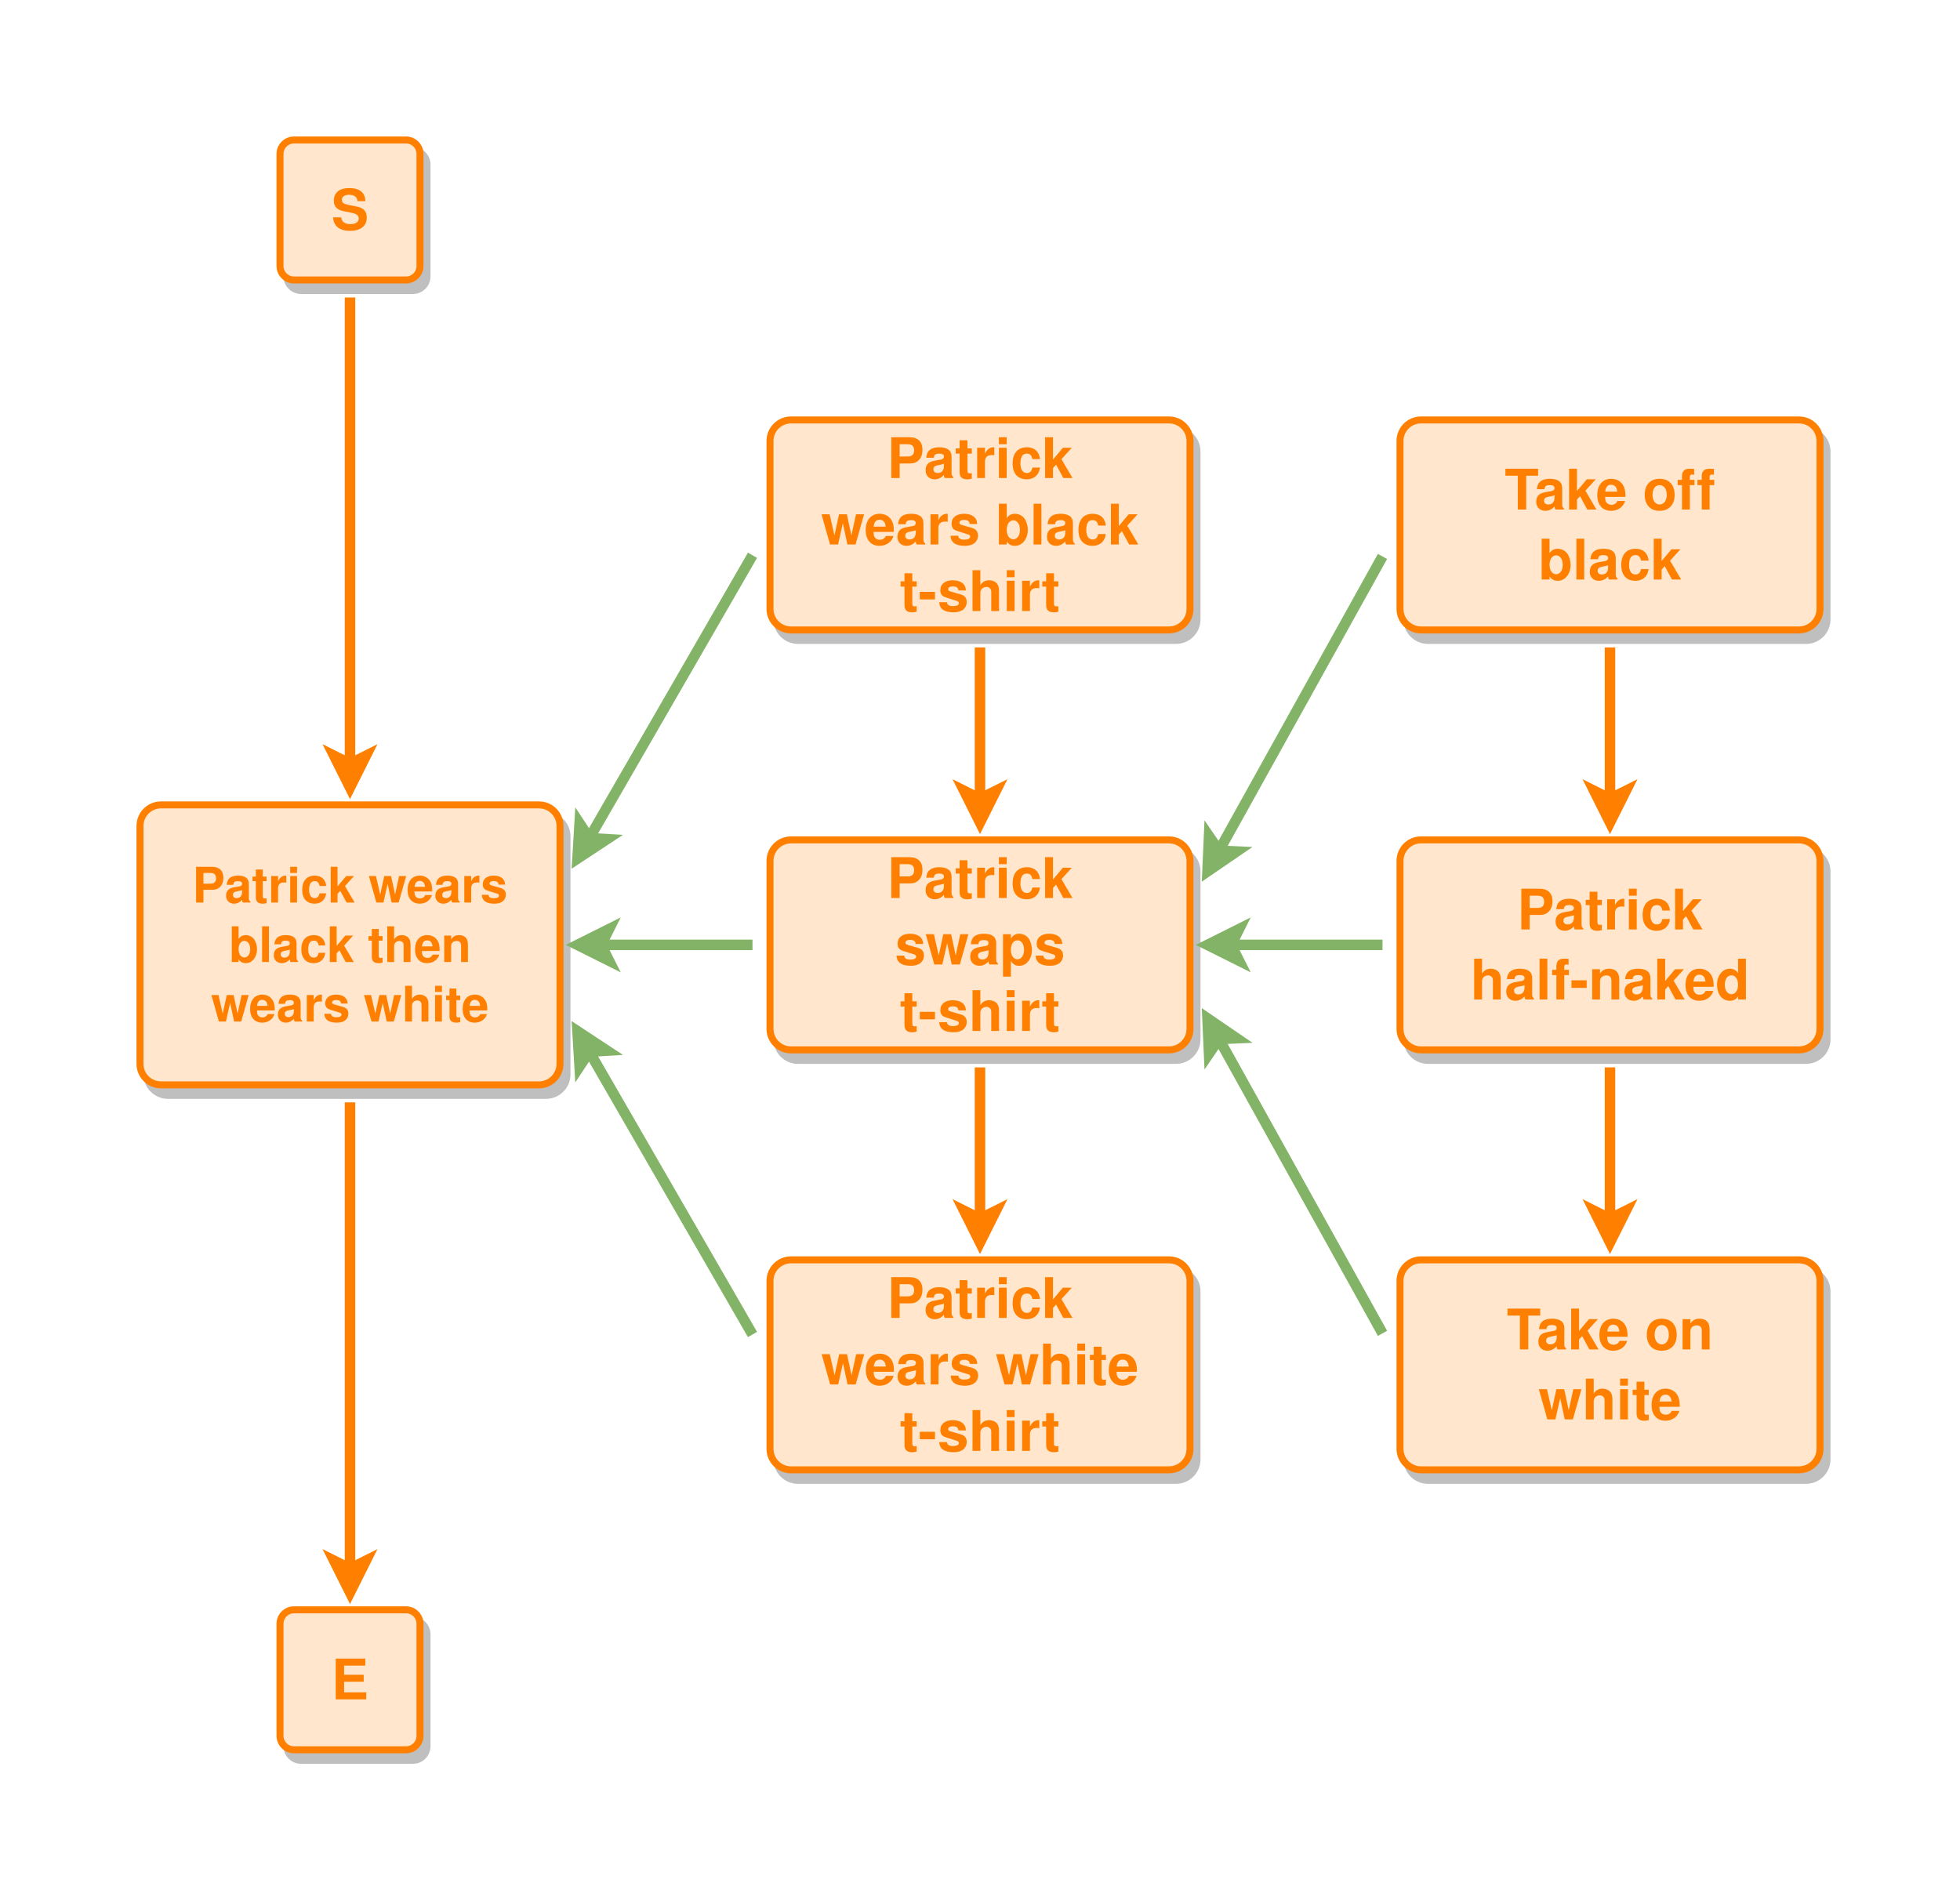
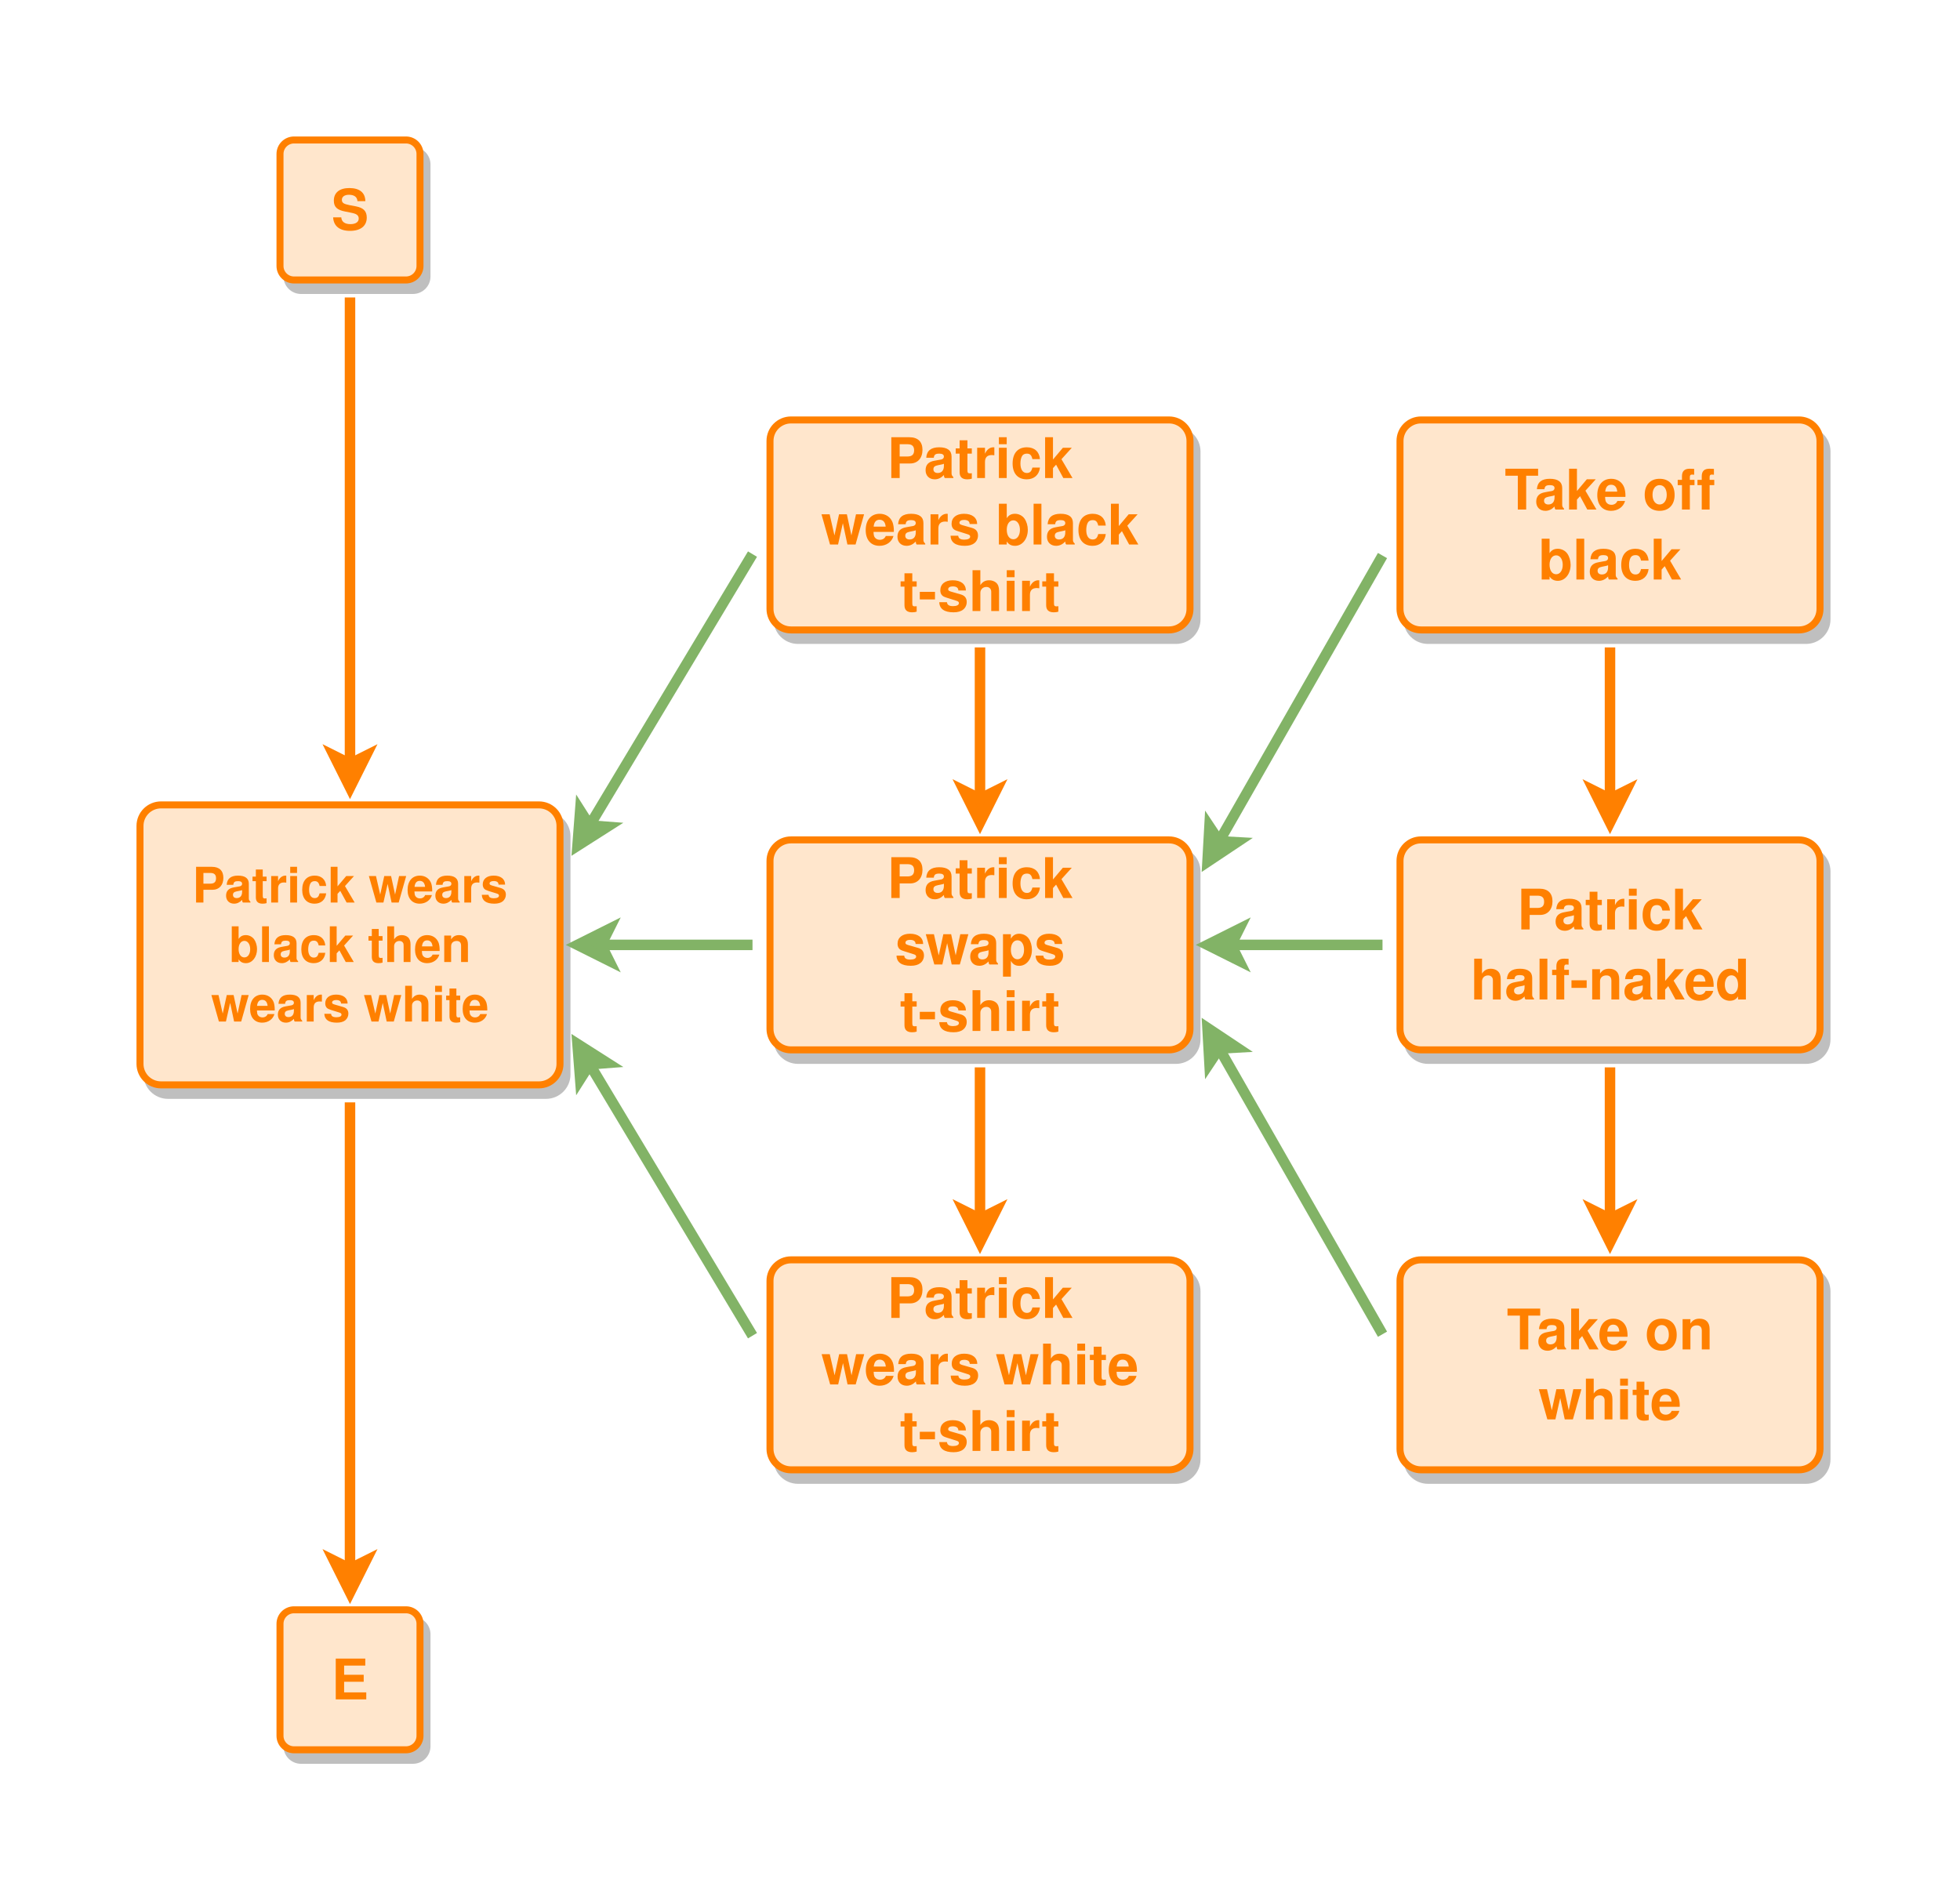
<svg xmlns="http://www.w3.org/2000/svg" width="560" height="540" viewBox="0 0 560 540">
  <defs>
  </defs>
  <g id="container-shells">
  </g>
  <g id="node-shadows">
    <rect x="40" y="230" width="120" height="80" rx="6" ry="6" fill="#000000" stroke="#000000" stroke-width="2" opacity="0.25" transform="translate(2,3)" />
    <rect x="220" y="120" width="120" height="60" rx="6" ry="6" fill="#000000" stroke="#000000" stroke-width="2" opacity="0.25" transform="translate(2,3)" />
    <rect x="220" y="240" width="120" height="60" rx="6" ry="6" fill="#000000" stroke="#000000" stroke-width="2" opacity="0.25" transform="translate(2,3)" />
    <rect x="220" y="360" width="120" height="60" rx="6" ry="6" fill="#000000" stroke="#000000" stroke-width="2" opacity="0.25" transform="translate(2,3)" />
    <rect x="400" y="120" width="120" height="60" rx="6" ry="6" fill="#000000" stroke="#000000" stroke-width="2" opacity="0.25" transform="translate(2,3)" />
    <rect x="400" y="240" width="120" height="60" rx="6" ry="6" fill="#000000" stroke="#000000" stroke-width="2" opacity="0.25" transform="translate(2,3)" />
    <rect x="400" y="360" width="120" height="60" rx="6" ry="6" fill="#000000" stroke="#000000" stroke-width="2" opacity="0.25" transform="translate(2,3)" />
    <rect x="80" y="40" width="40" height="40" rx="4" ry="4" fill="#000000" stroke="#000000" stroke-width="2" opacity="0.25" transform="translate(2,3)" />
    <rect x="80" y="460" width="40" height="40" rx="4" ry="4" fill="#000000" stroke="#000000" stroke-width="2" opacity="0.25" transform="translate(2,3)" />
  </g>
  <g id="edges">
-     <g class="edge" data-edge-idx="0" data-edge-base="leadsto" data-edge-from="1" data-edge-to="9">
-       <line x1="100.00" y1="315.00" x2="100.00" y2="448.25" stroke="#ff8000" stroke-width="3" />
-       <path d="M 100.00 455.00 L 95.50 446.00 L 100.00 448.25 L 104.50 446.00 Z" fill="#ff8000" stroke="#ff8000" stroke-width="3" stroke-miterlimit="10" />
-     </g>
-     <g class="edge" data-edge-idx="1" data-edge-base="partof" data-edge-from="2" data-edge-to="1">
-       <line x1="215.00" y1="158.67" x2="168.37" y2="239.49" stroke="#82b366" stroke-width="3" />
-       <path d="M 165.00 245.33 L 165.60 235.29 L 168.37 239.49 L 173.40 239.79 Z" fill="#82b366" stroke="#82b366" stroke-width="3" stroke-miterlimit="10" />
-     </g>
-     <g class="edge" data-edge-idx="2" data-edge-base="leadsto" data-edge-from="2" data-edge-to="3">
+     <g class="edge" data-edge-idx="0" data-edge-base="leadsto" data-edge-from="2" data-edge-to="3">
      <line x1="280.00" y1="185.00" x2="280.00" y2="228.25" stroke="#ff8000" stroke-width="3" />
      <path d="M 280.00 235.00 L 275.50 226.00 L 280.00 228.25 L 284.50 226.00 Z" fill="#ff8000" stroke="#ff8000" stroke-width="3" stroke-miterlimit="10" />
+     </g>
+     <g class="edge" data-edge-idx="1" data-edge-base="leadsto" data-edge-from="3" data-edge-to="4">
+       <line x1="280.00" y1="305.00" x2="280.00" y2="348.25" stroke="#ff8000" stroke-width="3" />
+       <path d="M 280.00 355.00 L 275.50 346.00 L 280.00 348.25 L 284.50 346.00 Z" fill="#ff8000" stroke="#ff8000" stroke-width="3" stroke-miterlimit="10" />
+     </g>
+     <g class="edge" data-edge-idx="2" data-edge-base="partof" data-edge-from="2" data-edge-to="1">
+       <line x1="215.00" y1="158.33" x2="168.47" y2="235.88" stroke="#82b366" stroke-width="3" />
+       <path d="M 165.00 241.67 L 165.77 231.63 L 168.47 235.88 L 173.49 236.26 Z" fill="#82b366" stroke="#82b366" stroke-width="3" stroke-miterlimit="10" />
    </g>
    <g class="edge" data-edge-idx="3" data-edge-base="partof" data-edge-from="3" data-edge-to="1">
      <line x1="215.00" y1="270.00" x2="171.75" y2="270.00" stroke="#82b366" stroke-width="3" />
      <path d="M 165.00 270.00 L 174.00 265.50 L 171.75 270.00 L 174.00 274.50 Z" fill="#82b366" stroke="#82b366" stroke-width="3" stroke-miterlimit="10" />
    </g>
-     <g class="edge" data-edge-idx="4" data-edge-base="leadsto" data-edge-from="3" data-edge-to="4">
-       <line x1="280.00" y1="305.00" x2="280.00" y2="348.25" stroke="#ff8000" stroke-width="3" />
-       <path d="M 280.00 355.00 L 275.50 346.00 L 280.00 348.25 L 284.50 346.00 Z" fill="#ff8000" stroke="#ff8000" stroke-width="3" stroke-miterlimit="10" />
+     <g class="edge" data-edge-idx="4" data-edge-base="partof" data-edge-from="4" data-edge-to="1">
+       <line x1="215.00" y1="381.67" x2="168.47" y2="304.12" stroke="#82b366" stroke-width="3" />
+       <path d="M 165.00 298.33 L 173.49 303.74 L 168.47 304.12 L 165.77 308.37 Z" fill="#82b366" stroke="#82b366" stroke-width="3" stroke-miterlimit="10" />
    </g>
-     <g class="edge" data-edge-idx="5" data-edge-base="partof" data-edge-from="4" data-edge-to="1">
-       <line x1="215.00" y1="381.33" x2="168.37" y2="300.51" stroke="#82b366" stroke-width="3" />
-       <path d="M 165.00 294.67 L 173.40 300.21 L 168.37 300.51 L 165.60 304.71 Z" fill="#82b366" stroke="#82b366" stroke-width="3" stroke-miterlimit="10" />
+     <g class="edge" data-edge-idx="5" data-edge-base="partof" data-edge-from="5" data-edge-to="3">
+       <line x1="395.00" y1="158.75" x2="348.35" y2="240.39" stroke="#82b366" stroke-width="3" />
+       <path d="M 345.00 246.25 L 345.56 236.20 L 348.35 240.39 L 353.37 240.67 Z" fill="#82b366" stroke="#82b366" stroke-width="3" stroke-miterlimit="10" />
    </g>
-     <g class="edge" data-edge-idx="6" data-edge-base="partof" data-edge-from="5" data-edge-to="3">
-       <line x1="395.00" y1="159.00" x2="348.28" y2="243.10" stroke="#82b366" stroke-width="3" />
-       <path d="M 345.00 249.00 L 345.44 238.95 L 348.28 243.10 L 353.30 243.32 Z" fill="#82b366" stroke="#82b366" stroke-width="3" stroke-miterlimit="10" />
+     <g class="edge" data-edge-idx="6" data-edge-base="partof" data-edge-from="6" data-edge-to="3">
+       <line x1="395.00" y1="270.00" x2="351.75" y2="270.00" stroke="#82b366" stroke-width="3" />
+       <path d="M 345.00 270.00 L 354.00 265.50 L 351.75 270.00 L 354.00 274.50 Z" fill="#82b366" stroke="#82b366" stroke-width="3" stroke-miterlimit="10" />
    </g>
-     <g class="edge" data-edge-idx="7" data-edge-base="leadsto" data-edge-from="5" data-edge-to="6">
+     <g class="edge" data-edge-idx="7" data-edge-base="partof" data-edge-from="7" data-edge-to="3">
+       <line x1="395.00" y1="381.25" x2="348.35" y2="299.61" stroke="#82b366" stroke-width="3" />
+       <path d="M 345.00 293.75 L 353.37 299.33 L 348.35 299.61 L 345.56 303.80 Z" fill="#82b366" stroke="#82b366" stroke-width="3" stroke-miterlimit="10" />
+     </g>
+     <g class="edge" data-edge-idx="8" data-edge-base="leadsto" data-edge-from="5" data-edge-to="6">
      <line x1="460.00" y1="185.00" x2="460.00" y2="228.25" stroke="#ff8000" stroke-width="3" />
      <path d="M 460.00 235.00 L 455.50 226.00 L 460.00 228.25 L 464.50 226.00 Z" fill="#ff8000" stroke="#ff8000" stroke-width="3" stroke-miterlimit="10" />
-     </g>
-     <g class="edge" data-edge-idx="8" data-edge-base="partof" data-edge-from="6" data-edge-to="3">
-       <line x1="395.00" y1="270.00" x2="351.75" y2="270.00" stroke="#82b366" stroke-width="3" />
-       <path d="M 345.00 270.00 L 354.00 265.50 L 351.75 270.00 L 354.00 274.50 Z" fill="#82b366" stroke="#82b366" stroke-width="3" stroke-miterlimit="10" />
    </g>
    <g class="edge" data-edge-idx="9" data-edge-base="leadsto" data-edge-from="6" data-edge-to="7">
      <line x1="460.00" y1="305.00" x2="460.00" y2="348.25" stroke="#ff8000" stroke-width="3" />
      <path d="M 460.00 355.00 L 455.50 346.00 L 460.00 348.25 L 464.50 346.00 Z" fill="#ff8000" stroke="#ff8000" stroke-width="3" stroke-miterlimit="10" />
    </g>
-     <g class="edge" data-edge-idx="10" data-edge-base="partof" data-edge-from="7" data-edge-to="3">
-       <line x1="395.00" y1="381.00" x2="348.28" y2="296.90" stroke="#82b366" stroke-width="3" />
-       <path d="M 345.00 291.00 L 353.30 296.68 L 348.28 296.90 L 345.44 301.05 Z" fill="#82b366" stroke="#82b366" stroke-width="3" stroke-miterlimit="10" />
-     </g>
-     <g class="edge" data-edge-idx="11" data-edge-base="leadsto" data-edge-from="8" data-edge-to="1">
+     <g class="edge" data-edge-idx="10" data-edge-base="leadsto" data-edge-from="8" data-edge-to="1">
      <line x1="100.00" y1="85.00" x2="100.00" y2="218.25" stroke="#ff8000" stroke-width="3" />
      <path d="M 100.00 225.00 L 95.50 216.00 L 100.00 218.25 L 104.50 216.00 Z" fill="#ff8000" stroke="#ff8000" stroke-width="3" stroke-miterlimit="10" />
+     </g>
+     <g class="edge" data-edge-idx="11" data-edge-base="leadsto" data-edge-from="1" data-edge-to="9">
+       <line x1="100.00" y1="315.00" x2="100.00" y2="448.25" stroke="#ff8000" stroke-width="3" />
+       <path d="M 100.00 455.00 L 95.50 446.00 L 100.00 448.25 L 104.50 446.00 Z" fill="#ff8000" stroke="#ff8000" stroke-width="3" stroke-miterlimit="10" />
    </g>
  </g>
  <g id="nodes">
    <rect x="40" y="230" width="120" height="80" rx="6" ry="6" fill="#ffe6cc" stroke="#ff8000" stroke-width="2" />
    <text x="100" y="253" text-anchor="middle" dominant-baseline="middle" font-family="Helvetica,Inter,Segoe UI,Arial" font-size="14" font-weight="bold" fill="#ff8000">Patrick wears</text>
    <text x="100" y="270" text-anchor="middle" dominant-baseline="middle" font-family="Helvetica,Inter,Segoe UI,Arial" font-size="14" font-weight="bold" fill="#ff8000">black then</text>
    <text x="100" y="287" text-anchor="middle" dominant-baseline="middle" font-family="Helvetica,Inter,Segoe UI,Arial" font-size="14" font-weight="bold" fill="#ff8000">wears white</text>
    <rect x="220" y="120" width="120" height="60" rx="6" ry="6" fill="#ffe6cc" stroke="#ff8000" stroke-width="2" />
    <text x="280" y="131" text-anchor="middle" dominant-baseline="middle" font-family="Helvetica,Inter,Segoe UI,Arial" font-size="16" font-weight="bold" fill="#ff8000">Patrick</text>
    <text x="280" y="150" text-anchor="middle" dominant-baseline="middle" font-family="Helvetica,Inter,Segoe UI,Arial" font-size="16" font-weight="bold" fill="#ff8000">wears black</text>
    <text x="280" y="169" text-anchor="middle" dominant-baseline="middle" font-family="Helvetica,Inter,Segoe UI,Arial" font-size="16" font-weight="bold" fill="#ff8000">t-shirt</text>
    <rect x="220" y="240" width="120" height="60" rx="6" ry="6" fill="#ffe6cc" stroke="#ff8000" stroke-width="2" />
    <text x="280" y="251" text-anchor="middle" dominant-baseline="middle" font-family="Helvetica,Inter,Segoe UI,Arial" font-size="16" font-weight="bold" fill="#ff8000">Patrick</text>
    <text x="280" y="270" text-anchor="middle" dominant-baseline="middle" font-family="Helvetica,Inter,Segoe UI,Arial" font-size="16" font-weight="bold" fill="#ff8000">swaps</text>
    <text x="280" y="289" text-anchor="middle" dominant-baseline="middle" font-family="Helvetica,Inter,Segoe UI,Arial" font-size="16" font-weight="bold" fill="#ff8000">t-shirt</text>
    <rect x="220" y="360" width="120" height="60" rx="6" ry="6" fill="#ffe6cc" stroke="#ff8000" stroke-width="2" />
    <text x="280" y="371" text-anchor="middle" dominant-baseline="middle" font-family="Helvetica,Inter,Segoe UI,Arial" font-size="16" font-weight="bold" fill="#ff8000">Patrick</text>
    <text x="280" y="390" text-anchor="middle" dominant-baseline="middle" font-family="Helvetica,Inter,Segoe UI,Arial" font-size="16" font-weight="bold" fill="#ff8000">wears white</text>
    <text x="280" y="409" text-anchor="middle" dominant-baseline="middle" font-family="Helvetica,Inter,Segoe UI,Arial" font-size="16" font-weight="bold" fill="#ff8000">t-shirt</text>
    <rect x="400" y="120" width="120" height="60" rx="6" ry="6" fill="#ffe6cc" stroke="#ff8000" stroke-width="2" />
    <text x="460" y="140" text-anchor="middle" dominant-baseline="middle" font-family="Helvetica,Inter,Segoe UI,Arial" font-size="16" font-weight="bold" fill="#ff8000">Take off</text>
    <text x="460" y="160" text-anchor="middle" dominant-baseline="middle" font-family="Helvetica,Inter,Segoe UI,Arial" font-size="16" font-weight="bold" fill="#ff8000">black</text>
    <rect x="400" y="240" width="120" height="60" rx="6" ry="6" fill="#ffe6cc" stroke="#ff8000" stroke-width="2" />
    <text x="460" y="260" text-anchor="middle" dominant-baseline="middle" font-family="Helvetica,Inter,Segoe UI,Arial" font-size="16" font-weight="bold" fill="#ff8000">Patrick</text>
    <text x="460" y="280" text-anchor="middle" dominant-baseline="middle" font-family="Helvetica,Inter,Segoe UI,Arial" font-size="16" font-weight="bold" fill="#ff8000">half-naked</text>
    <rect x="400" y="360" width="120" height="60" rx="6" ry="6" fill="#ffe6cc" stroke="#ff8000" stroke-width="2" />
    <text x="460" y="380" text-anchor="middle" dominant-baseline="middle" font-family="Helvetica,Inter,Segoe UI,Arial" font-size="16" font-weight="bold" fill="#ff8000">Take on</text>
    <text x="460" y="400" text-anchor="middle" dominant-baseline="middle" font-family="Helvetica,Inter,Segoe UI,Arial" font-size="16" font-weight="bold" fill="#ff8000">white</text>
    <rect x="80" y="40" width="40" height="40" rx="4" ry="4" fill="#ffe6cc" stroke="#ff8000" stroke-width="2" />
    <text x="100" y="60" text-anchor="middle" dominant-baseline="middle" font-family="Helvetica,Inter,Segoe UI,Arial" font-size="16" font-weight="bold" fill="#ff8000">S</text>
    <rect x="80" y="460" width="40" height="40" rx="4" ry="4" fill="#ffe6cc" stroke="#ff8000" stroke-width="2" />
    <text x="100" y="480" text-anchor="middle" dominant-baseline="middle" font-family="Helvetica,Inter,Segoe UI,Arial" font-size="16" font-weight="bold" fill="#ff8000">E</text>
  </g>
</svg>
